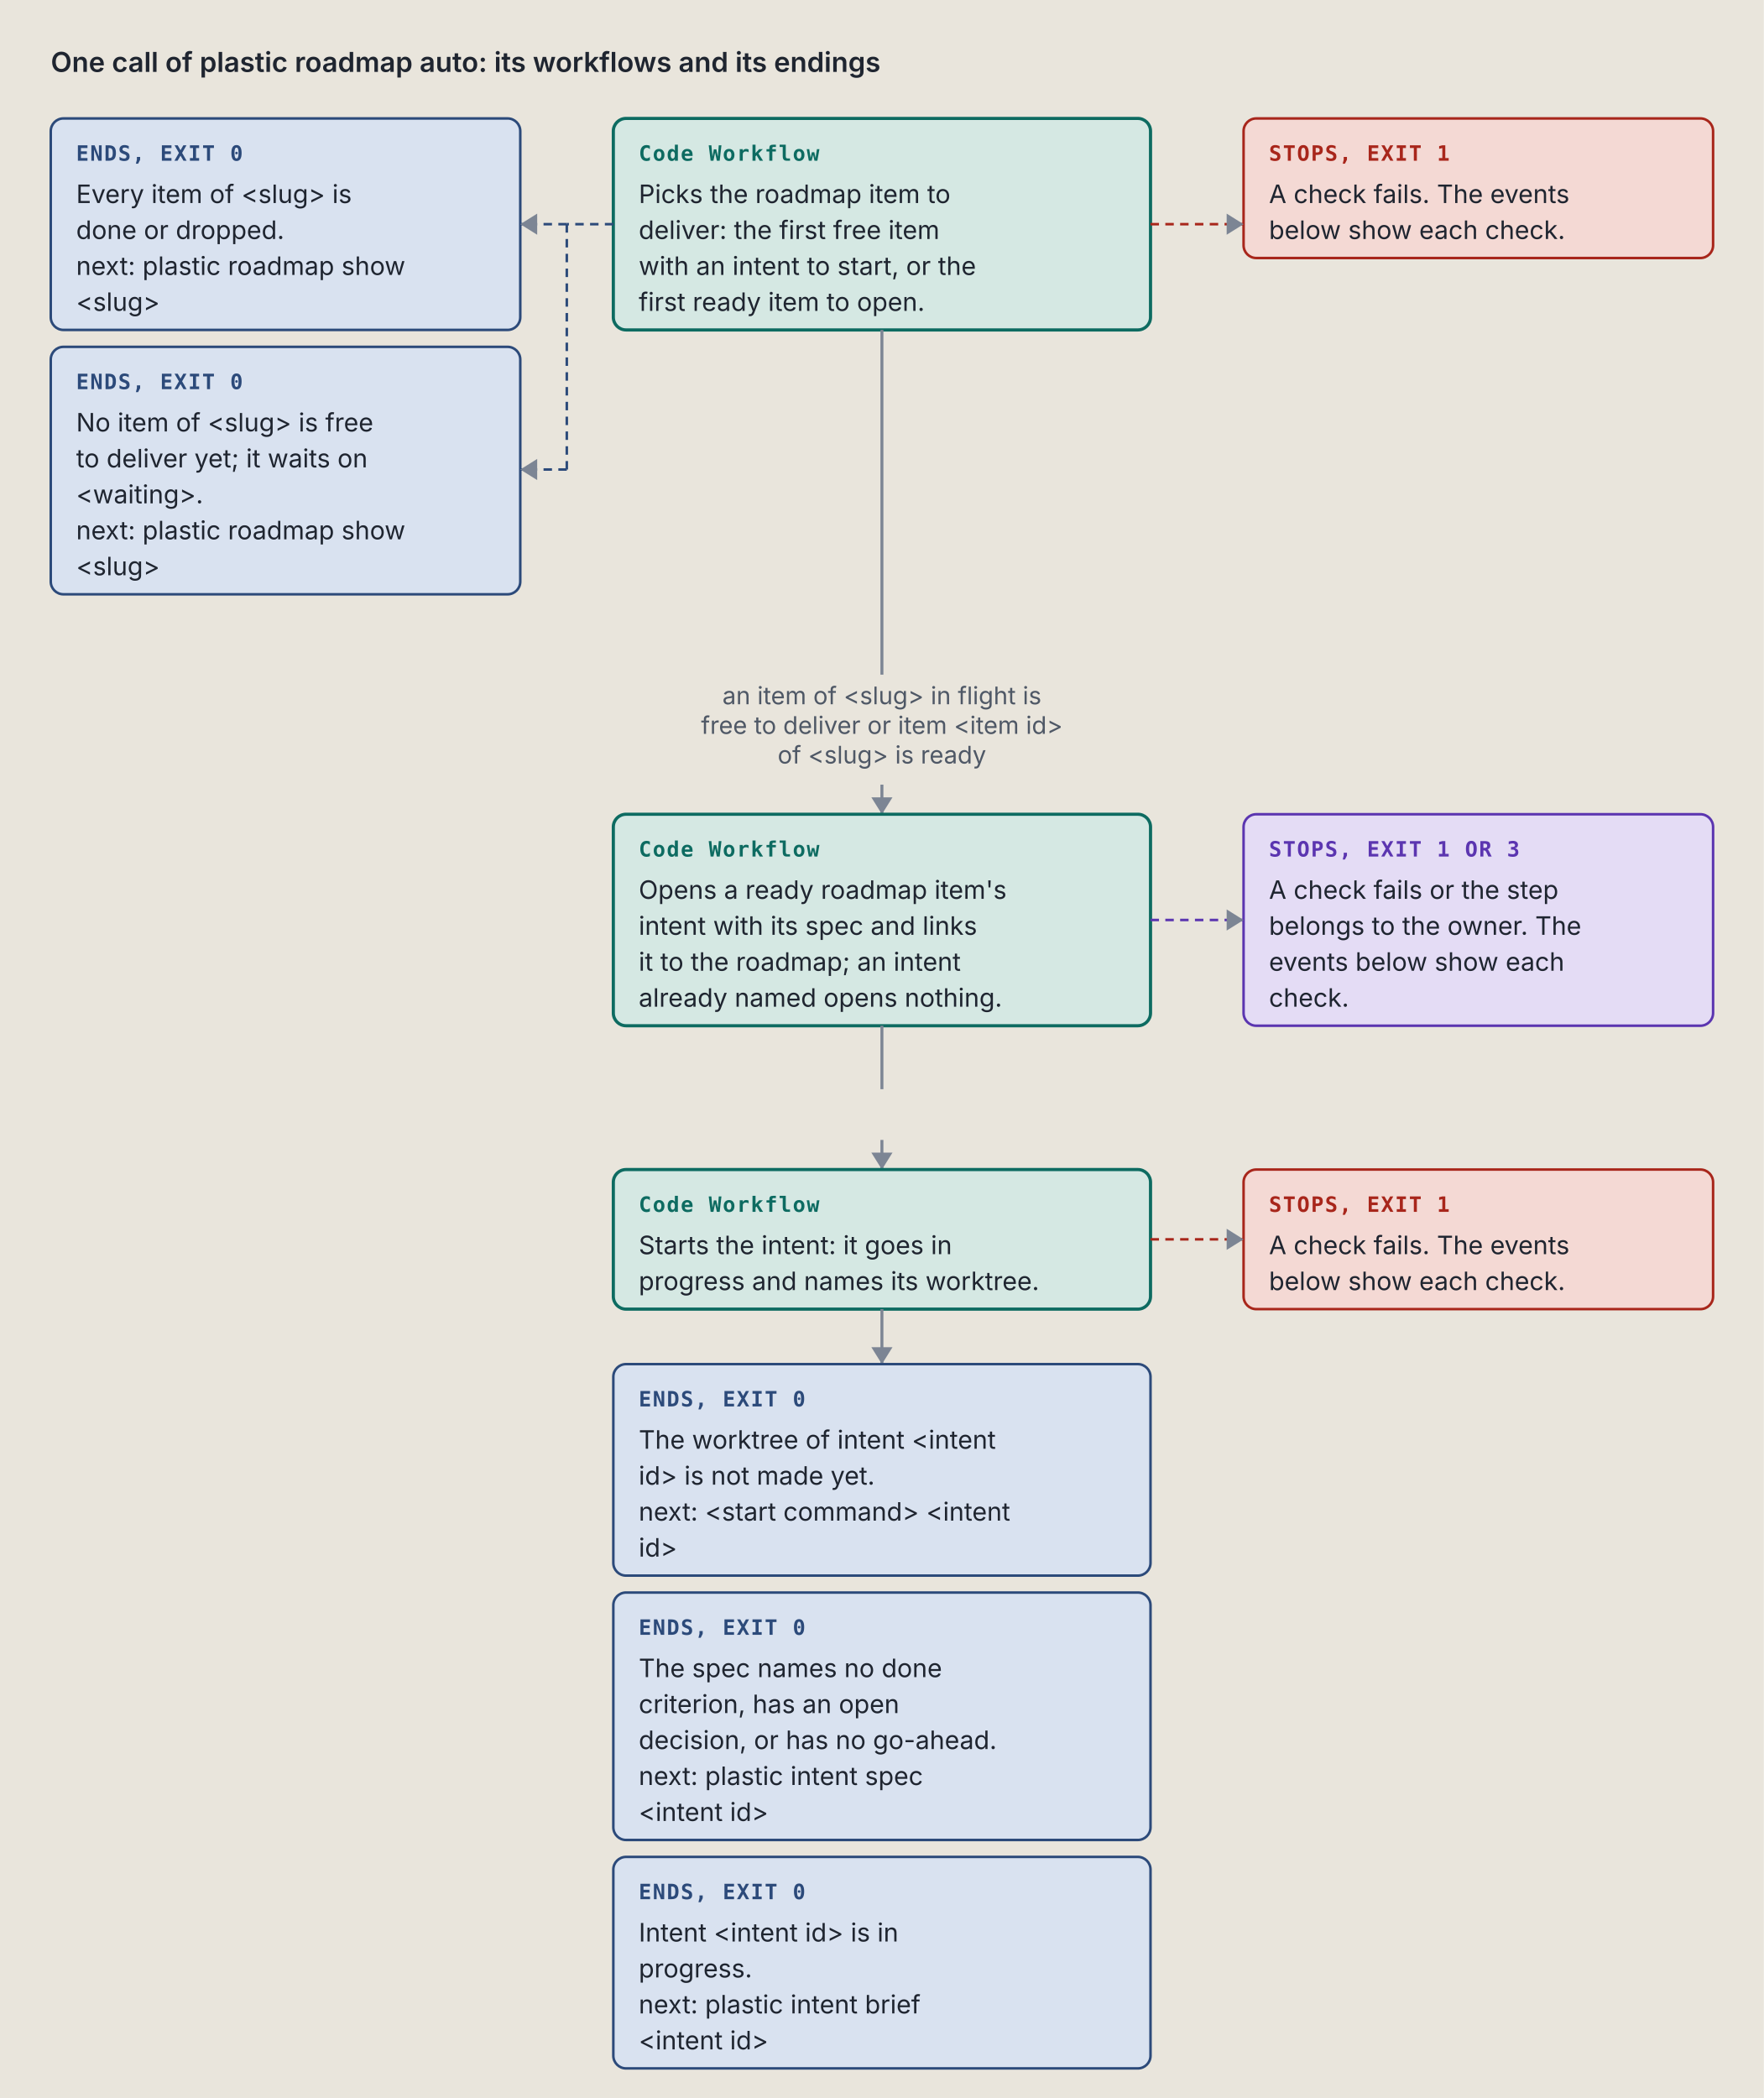
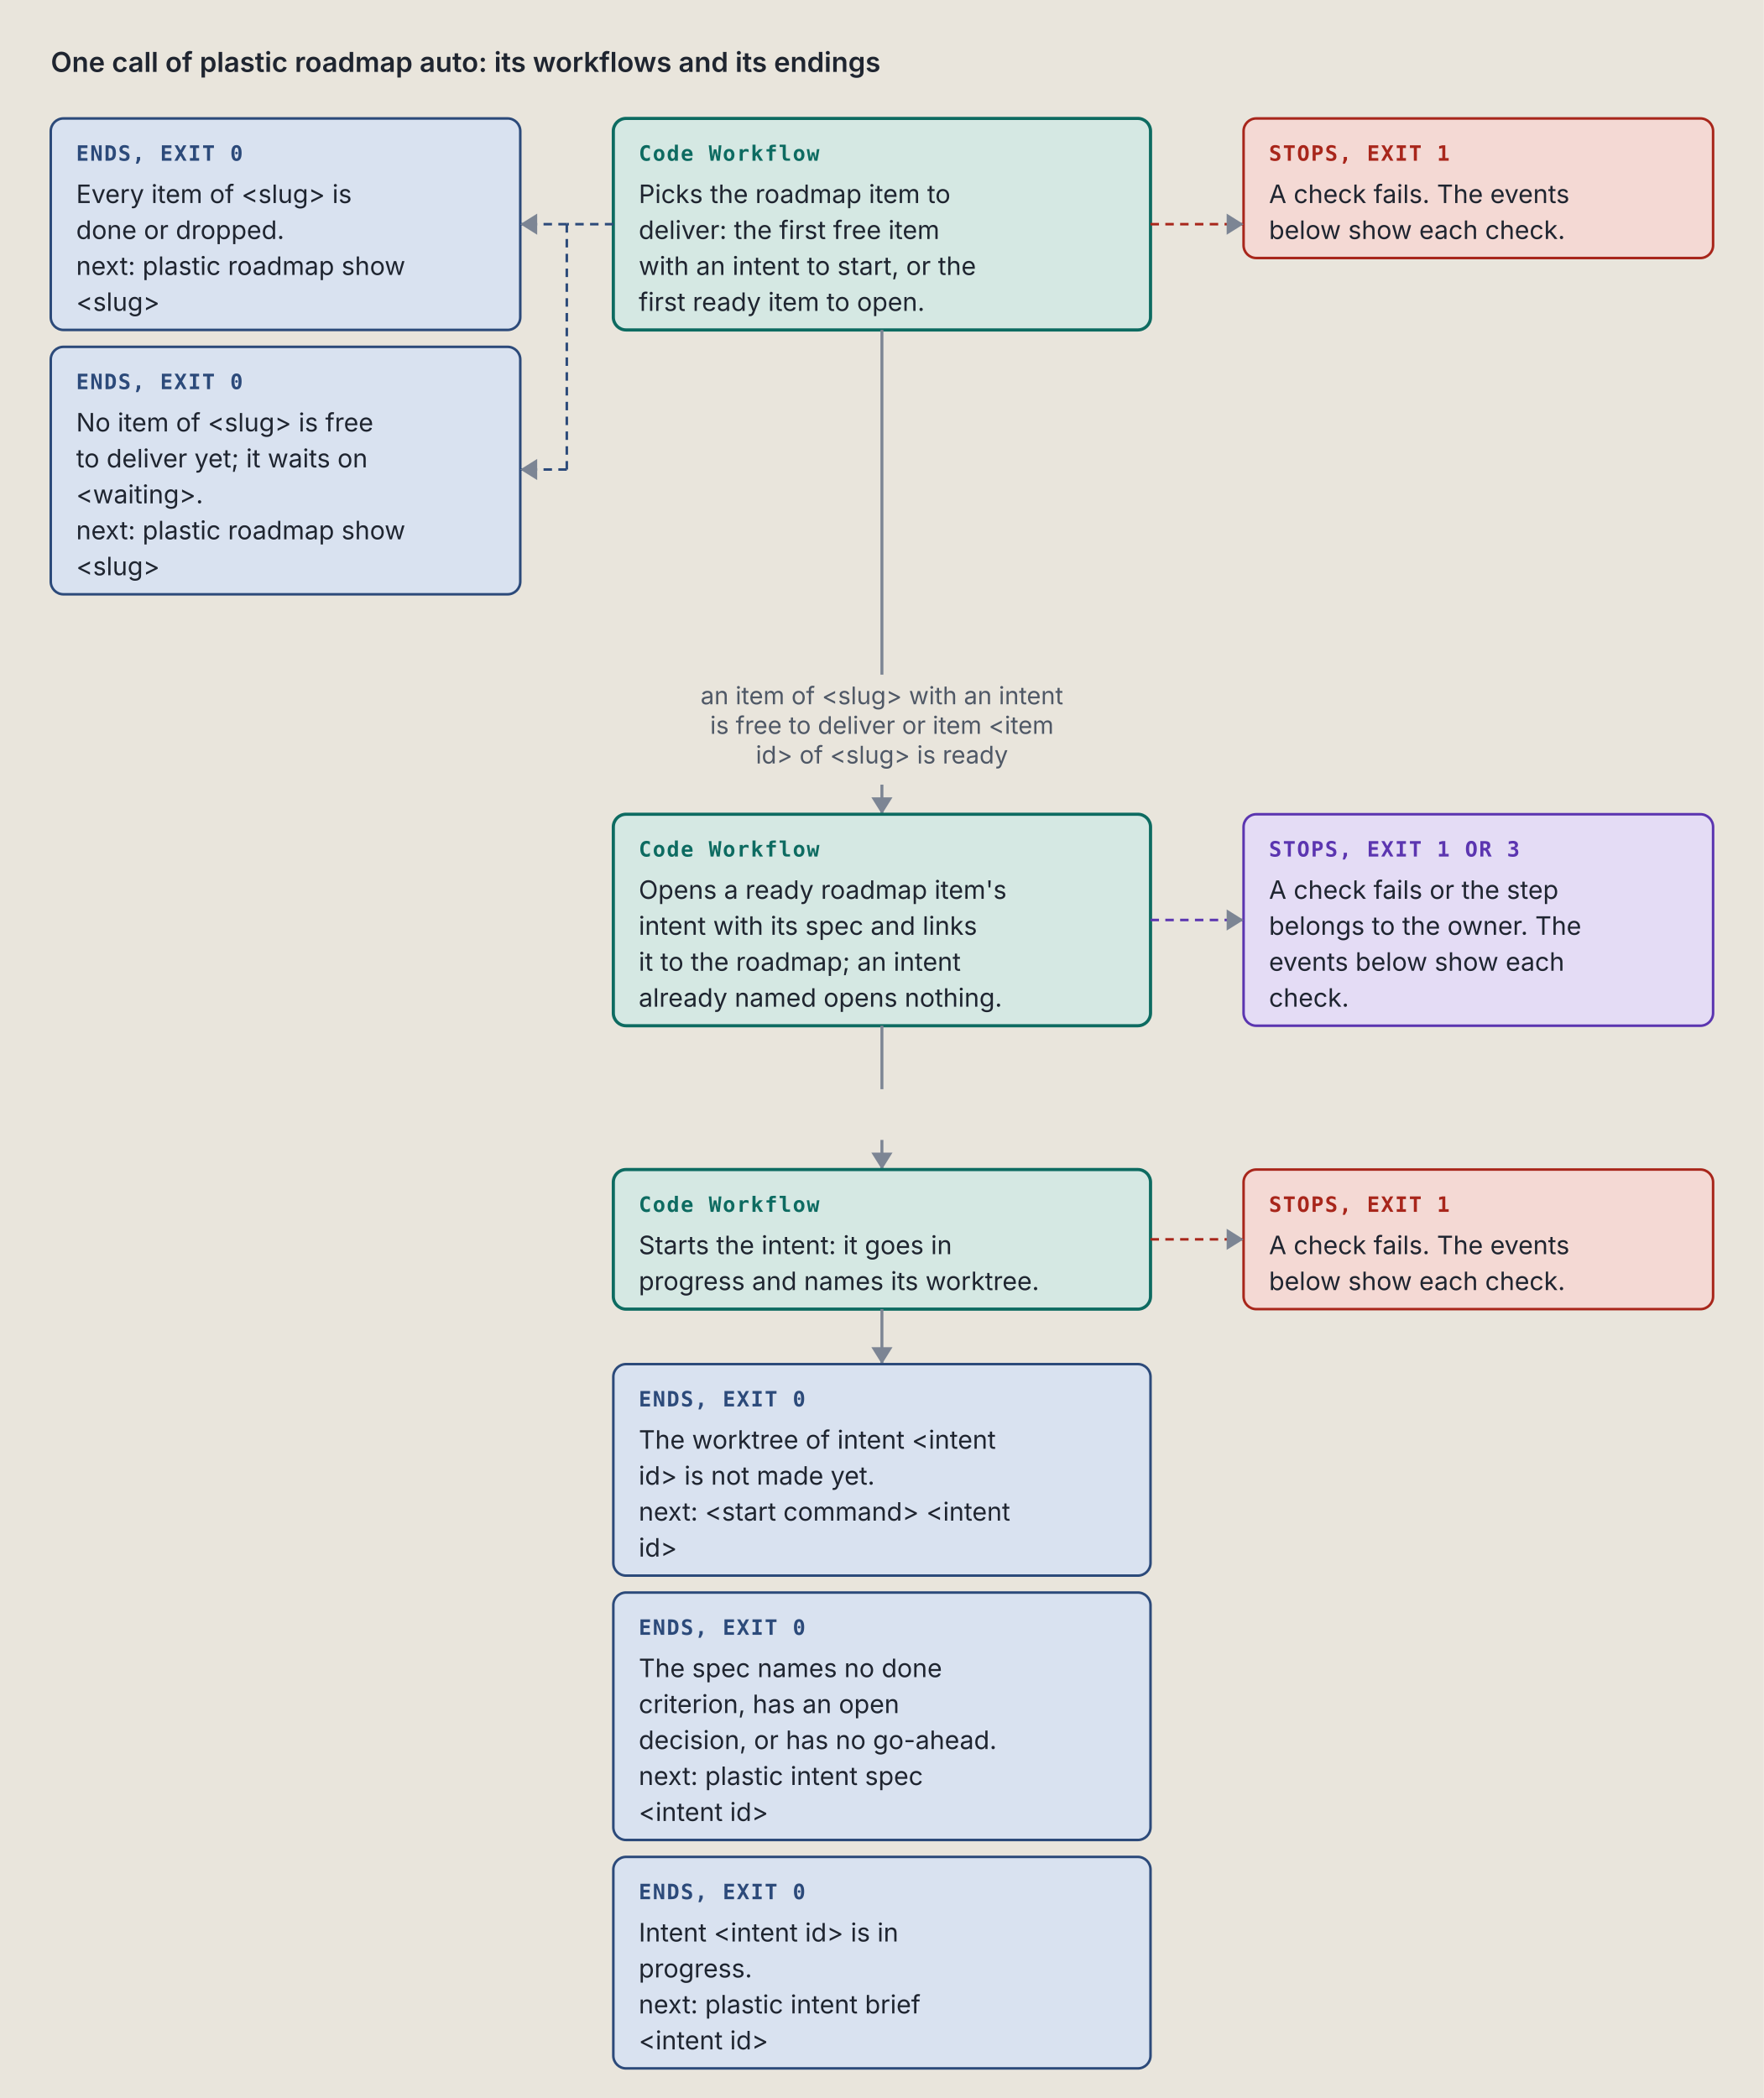
<svg xmlns="http://www.w3.org/2000/svg" viewBox="0 0 834 992" width="834" height="992" role="img" xml:space="preserve">
  <style>.ground { fill: #e9e5dc; }
.card { fill: #f4f1ea; stroke: #7c8594; stroke-width: 1; }
.lane-code { fill: #d5e8e3; stroke: #0d6b61; stroke-width: 1.5; }
.lane-agent { fill: #f1e2c7; stroke: #9a5508; stroke-width: 1.5; }
.stop-refusal { fill: #e4dcf5; stroke: #5b35b0; stroke-width: 1.2; }
.stop-failure { fill: #f4d9d4; stroke: #a8261b; stroke-width: 1.2; }
.end { fill: #d9e2f0; stroke: #2c4a7a; stroke-width: 1.2; }
.stop-end { fill: #d9e2f0; stroke: #2c4a7a; stroke-width: 1.2; }
.stop-handoff { fill: #f1e2c7; stroke: #9a5508; stroke-width: 1.2; stroke-dasharray: 5 3; }
.wire-handoff { fill: none; stroke: #9a5508; stroke-width: 1.2; stroke-dasharray: 4 3; }
.wire-end { fill: none; stroke: #2c4a7a; stroke-width: 1.2; stroke-dasharray: 4 3; }
.tag-handoff { fill: #9a5508; }
.k { fill: #4f5866; font: 11.5px "IBM Plex Sans", system-ui, -apple-system, "Segoe UI", sans-serif; }
.way { fill: #1f2530; font: italic 12.5px "IBM Plex Sans", system-ui, -apple-system, "Segoe UI", sans-serif; }
.wire { fill: none; stroke: #7c8594; stroke-width: 1.4; }
.wire-read { fill: none; stroke: #7c8594; stroke-width: 1.4; stroke-dasharray: 5 3; }
.wire-refusal { fill: none; stroke: #5b35b0; stroke-width: 1.2; stroke-dasharray: 4 3; }
.wire-failure { fill: none; stroke: #a8261b; stroke-width: 1.2; stroke-dasharray: 4 3; }
.head { fill: #7c8594; }
.t { fill: #1f2530; font: 12px "IBM Plex Sans", system-ui, -apple-system, "Segoe UI", sans-serif; }
.tb { fill: #1f2530; font: 600 13px "IBM Plex Sans", system-ui, -apple-system, "Segoe UI", sans-serif; }
.tm { fill: #1f2530; font: 11.5px "IBM Plex Mono", ui-monospace, Menlo, Consolas, monospace; }
.tag { font: 600 10px "IBM Plex Mono", ui-monospace, Menlo, Consolas, monospace; letter-spacing: .06em; }
.tag-code { fill: #0d6b61; } .tag-agent { fill: #9a5508; } .tag-refusal { fill: #5b35b0; }
.tag-failure { fill: #a8261b; } .tag-end { fill: #2c4a7a; } .tag-muted { fill: #4f5866; }
.tm.tag-muted { font-size: 10.5px; }
.db { fill: #d9e2f0; stroke: #2c4a7a; stroke-width: 1.2; }
.codebox { fill: #f4f1ea; stroke: #7c8594; stroke-width: 1; }
.cx { fill: #1f2530; font: 12px "IBM Plex Mono", ui-monospace, Menlo, Consolas, monospace; white-space: pre; }
.cx-n { fill: #4f5866; font: 11px "IBM Plex Mono", ui-monospace, Menlo, Consolas, monospace; }
.cx-k { fill: #5b35b0; } .cx-s { fill: #9a5508; } .cx-y { fill: #0d6b61; }
.cx-w { fill: #2c4a7a; font-weight: 600; } .cx-t { fill: #a8261b; } .cx-c { fill: #4f5866; font-style: italic; }
.badge { fill: #2c4a7a; } .badge-t { fill: #e9e5dc; font: 600 11px "IBM Plex Mono", ui-monospace, Menlo, Consolas, monospace; }
.bracket { fill: none; stroke: #2c4a7a; stroke-width: 1.4; }
.term { fill: #16191e; stroke: #7c8594; stroke-width: 1; }
.term-t { fill: #e6e2d8; font: 12px "IBM Plex Mono", ui-monospace, Menlo, Consolas, monospace; }
.term-p { fill: #8fd18f; font: 12px "IBM Plex Mono", ui-monospace, Menlo, Consolas, monospace; }
.term-m { fill: #a3abb6; font: 12px "IBM Plex Mono", ui-monospace, Menlo, Consolas, monospace; }
.big { font: 700 36px "IBM Plex Mono", ui-monospace, Menlo, Consolas, monospace; }

@media (prefers-color-scheme: dark) {
.ground { fill: #171a1f; }
.card { fill: #20242b; stroke: #8a93a2; stroke-width: 1; }
.lane-code { fill: #173a36; stroke: #5cc4b4; stroke-width: 1.5; }
.lane-agent { fill: #3d2e17; stroke: #e5a95a; stroke-width: 1.5; }
.stop-refusal { fill: #2d2445; stroke: #b59cf2; stroke-width: 1.2; }
.stop-failure { fill: #45211e; stroke: #f2958a; stroke-width: 1.2; }
.end { fill: #1f2c42; stroke: #97b6e8; stroke-width: 1.2; }
.stop-end { fill: #1f2c42; stroke: #97b6e8; stroke-width: 1.2; }
.stop-handoff { fill: #3d2e17; stroke: #e5a95a; stroke-width: 1.2; stroke-dasharray: 5 3; }
.wire-handoff { fill: none; stroke: #e5a95a; stroke-width: 1.2; stroke-dasharray: 4 3; }
.wire-end { fill: none; stroke: #97b6e8; stroke-width: 1.2; stroke-dasharray: 4 3; }
.tag-handoff { fill: #e5a95a; }
.k { fill: #b3b9c3; font: 11.5px "IBM Plex Sans", system-ui, -apple-system, "Segoe UI", sans-serif; }
.way { fill: #e8e4da; font: italic 12.5px "IBM Plex Sans", system-ui, -apple-system, "Segoe UI", sans-serif; }
.wire { fill: none; stroke: #8a93a2; stroke-width: 1.4; }
.wire-read { fill: none; stroke: #8a93a2; stroke-width: 1.4; stroke-dasharray: 5 3; }
.wire-refusal { fill: none; stroke: #b59cf2; stroke-width: 1.2; stroke-dasharray: 4 3; }
.wire-failure { fill: none; stroke: #f2958a; stroke-width: 1.2; stroke-dasharray: 4 3; }
.head { fill: #8a93a2; }
.t { fill: #e8e4da; font: 12px "IBM Plex Sans", system-ui, -apple-system, "Segoe UI", sans-serif; }
.tb { fill: #e8e4da; font: 600 13px "IBM Plex Sans", system-ui, -apple-system, "Segoe UI", sans-serif; }
.tm { fill: #e8e4da; font: 11.5px "IBM Plex Mono", ui-monospace, Menlo, Consolas, monospace; }
.tag { font: 600 10px "IBM Plex Mono", ui-monospace, Menlo, Consolas, monospace; letter-spacing: .06em; }
.tag-code { fill: #5cc4b4; } .tag-agent { fill: #e5a95a; } .tag-refusal { fill: #b59cf2; }
.tag-failure { fill: #f2958a; } .tag-end { fill: #97b6e8; } .tag-muted { fill: #b3b9c3; }
.tm.tag-muted { font-size: 10.5px; }
.db { fill: #1f2c42; stroke: #97b6e8; stroke-width: 1.2; }
.codebox { fill: #20242b; stroke: #8a93a2; stroke-width: 1; }
.cx { fill: #e8e4da; font: 12px "IBM Plex Mono", ui-monospace, Menlo, Consolas, monospace; white-space: pre; }
.cx-n { fill: #b3b9c3; font: 11px "IBM Plex Mono", ui-monospace, Menlo, Consolas, monospace; }
.cx-k { fill: #b59cf2; } .cx-s { fill: #e5a95a; } .cx-y { fill: #5cc4b4; }
.cx-w { fill: #97b6e8; font-weight: 600; } .cx-t { fill: #f2958a; } .cx-c { fill: #b3b9c3; font-style: italic; }
.badge { fill: #97b6e8; } .badge-t { fill: #171a1f; font: 600 11px "IBM Plex Mono", ui-monospace, Menlo, Consolas, monospace; }
.bracket { fill: none; stroke: #97b6e8; stroke-width: 1.4; }
.term { fill: #16191e; stroke: #8a93a2; stroke-width: 1; }
.term-t { fill: #e6e2d8; font: 12px "IBM Plex Mono", ui-monospace, Menlo, Consolas, monospace; }
.term-p { fill: #8fd18f; font: 12px "IBM Plex Mono", ui-monospace, Menlo, Consolas, monospace; }
.term-m { fill: #a3abb6; font: 12px "IBM Plex Mono", ui-monospace, Menlo, Consolas, monospace; }
.big { font: 700 36px "IBM Plex Mono", ui-monospace, Menlo, Consolas, monospace; }
}</style>
  <rect width="100%" height="100%" class="ground" />
  <text x="24" y="34" class="tb" text-anchor="start">One call of plastic roadmap auto: its workflows and its endings</text>
  <rect x="290" y="56" width="254" height="100" rx="6" class="lane-code" />
  <text x="302" y="76" class="tag tag-code" text-anchor="start">Code Workflow</text>
  <text x="302" y="96" class="t" text-anchor="start">Picks the roadmap item to</text>
  <text x="302" y="113" class="t" text-anchor="start">deliver: the first free item</text>
  <text x="302" y="130" class="t" text-anchor="start">with an intent to start, or the</text>
  <text x="302" y="147" class="t" text-anchor="start">first ready item to open.</text>
  <rect x="24" y="56" width="222" height="100" rx="6" class="stop-end" />
  <text x="36" y="76" class="tag tag-end" text-anchor="start">ENDS, EXIT 0</text>
  <text x="36" y="96" class="t" text-anchor="start">Every item of &lt;slug&gt; is</text>
  <text x="36" y="113" class="t" text-anchor="start">done or dropped.</text>
  <text x="36" y="130" class="t" text-anchor="start">next: plastic roadmap show</text>
  <text x="36" y="147" class="t" text-anchor="start">&lt;slug&gt;</text>
  <rect x="24" y="164" width="222" height="117" rx="6" class="stop-end" />
  <text x="36" y="184" class="tag tag-end" text-anchor="start">ENDS, EXIT 0</text>
  <text x="36" y="204" class="t" text-anchor="start">No item of &lt;slug&gt; is free</text>
  <text x="36" y="221" class="t" text-anchor="start">to deliver yet; it waits on</text>
  <text x="36" y="238" class="t" text-anchor="start">&lt;waiting&gt;.</text>
  <text x="36" y="255" class="t" text-anchor="start">next: plastic roadmap show</text>
  <text x="36" y="272" class="t" text-anchor="start">&lt;slug&gt;</text>
  <path d="M 290 106 L 268 106" class="wire-end" />
  <path d="M 268 106 L 268 222" class="wire-end" />
  <path d="M 268 106 L 246 106" class="wire-end" />
  <path d="M 254 101 L 246 106 L 254 111 Z" class="head" />
  <path d="M 268 222 L 246 222" class="wire-end" />
  <path d="M 254 217 L 246 222 L 254 227 Z" class="head" />
  <rect x="588" y="56" width="222" height="66" rx="6" class="stop-failure" />
  <text x="600" y="76" class="tag tag-failure" text-anchor="start">STOPS, EXIT 1</text>
  <text x="600" y="96" class="t" text-anchor="start">A check fails. The events</text>
  <text x="600" y="113" class="t" text-anchor="start">below show each check.</text>
  <path d="M 544 106 L 588 106" class="wire-failure" />
  <path d="M 580 101 L 588 106 L 580 111 Z" class="head" />
  <path d="M 417 156 L 417 311 L 417 311 L 417 319" class="wire" />
-   <text x="417" y="333" class="k" text-anchor="middle">an item of &lt;slug&gt; in flight is</text>
-   <text x="417" y="347" class="k" text-anchor="middle">free to deliver or item &lt;item id&gt;</text>
-   <text x="417" y="361" class="k" text-anchor="middle">of &lt;slug&gt; is ready</text>
+   <text x="417" y="333" class="k" text-anchor="middle">an item of &lt;slug&gt; with an intent</text>
+   <text x="417" y="347" class="k" text-anchor="middle">is free to deliver or item &lt;item</text>
+   <text x="417" y="361" class="k" text-anchor="middle">id&gt; of &lt;slug&gt; is ready</text>
  <path d="M 417 371 L 417 385" class="wire" />
  <path d="M 412 377 L 417 385 L 422 377 Z" class="head" />
  <rect x="290" y="385" width="254" height="100" rx="6" class="lane-code" />
  <text x="302" y="405" class="tag tag-code" text-anchor="start">Code Workflow</text>
  <text x="302" y="425" class="t" text-anchor="start">Opens a ready roadmap item's</text>
  <text x="302" y="442" class="t" text-anchor="start">intent with its spec and links</text>
  <text x="302" y="459" class="t" text-anchor="start">it to the roadmap; an intent</text>
  <text x="302" y="476" class="t" text-anchor="start">already named opens nothing.</text>
  <rect x="588" y="385" width="222" height="100" rx="6" class="stop-refusal" />
  <text x="600" y="405" class="tag tag-refusal" text-anchor="start">STOPS, EXIT 1 OR 3</text>
  <text x="600" y="425" class="t" text-anchor="start">A check fails or the step</text>
  <text x="600" y="442" class="t" text-anchor="start">belongs to the owner. The</text>
  <text x="600" y="459" class="t" text-anchor="start">events below show each</text>
  <text x="600" y="476" class="t" text-anchor="start">check.</text>
  <path d="M 544 435 L 588 435" class="wire-refusal" />
  <path d="M 580 430 L 588 435 L 580 440 Z" class="head" />
  <path d="M 417 485 L 417 507 L 417 507 L 417 515" class="wire" />
  <text x="417" y="529" class="k" text-anchor="middle" />
  <path d="M 417 539 L 417 553" class="wire" />
  <path d="M 412 545 L 417 553 L 422 545 Z" class="head" />
  <rect x="290" y="553" width="254" height="66" rx="6" class="lane-code" />
  <text x="302" y="573" class="tag tag-code" text-anchor="start">Code Workflow</text>
  <text x="302" y="593" class="t" text-anchor="start">Starts the intent: it goes in</text>
  <text x="302" y="610" class="t" text-anchor="start">progress and names its worktree.</text>
  <rect x="588" y="553" width="222" height="66" rx="6" class="stop-failure" />
  <text x="600" y="573" class="tag tag-failure" text-anchor="start">STOPS, EXIT 1</text>
  <text x="600" y="593" class="t" text-anchor="start">A check fails. The events</text>
  <text x="600" y="610" class="t" text-anchor="start">below show each check.</text>
  <path d="M 544 586 L 588 586" class="wire-failure" />
  <path d="M 580 581 L 588 586 L 580 591 Z" class="head" />
  <path d="M 417 619 L 417 645" class="wire" />
  <path d="M 412 637 L 417 645 L 422 637 Z" class="head" />
  <rect x="290" y="645" width="254" height="100" rx="6" class="stop-end" />
  <text x="302" y="665" class="tag tag-end" text-anchor="start">ENDS, EXIT 0</text>
  <text x="302" y="685" class="t" text-anchor="start">The worktree of intent &lt;intent</text>
  <text x="302" y="702" class="t" text-anchor="start">id&gt; is not made yet.</text>
  <text x="302" y="719" class="t" text-anchor="start">next: &lt;start command&gt; &lt;intent</text>
  <text x="302" y="736" class="t" text-anchor="start">id&gt;</text>
  <rect x="290" y="753" width="254" height="117" rx="6" class="stop-end" />
  <text x="302" y="773" class="tag tag-end" text-anchor="start">ENDS, EXIT 0</text>
  <text x="302" y="793" class="t" text-anchor="start">The spec names no done</text>
  <text x="302" y="810" class="t" text-anchor="start">criterion, has an open</text>
  <text x="302" y="827" class="t" text-anchor="start">decision, or has no go-ahead.</text>
  <text x="302" y="844" class="t" text-anchor="start">next: plastic intent spec</text>
  <text x="302" y="861" class="t" text-anchor="start">&lt;intent id&gt;</text>
  <rect x="290" y="878" width="254" height="100" rx="6" class="stop-end" />
  <text x="302" y="898" class="tag tag-end" text-anchor="start">ENDS, EXIT 0</text>
  <text x="302" y="918" class="t" text-anchor="start">Intent &lt;intent id&gt; is in</text>
  <text x="302" y="935" class="t" text-anchor="start">progress.</text>
  <text x="302" y="952" class="t" text-anchor="start">next: plastic intent brief</text>
  <text x="302" y="969" class="t" text-anchor="start">&lt;intent id&gt;</text>
</svg>
